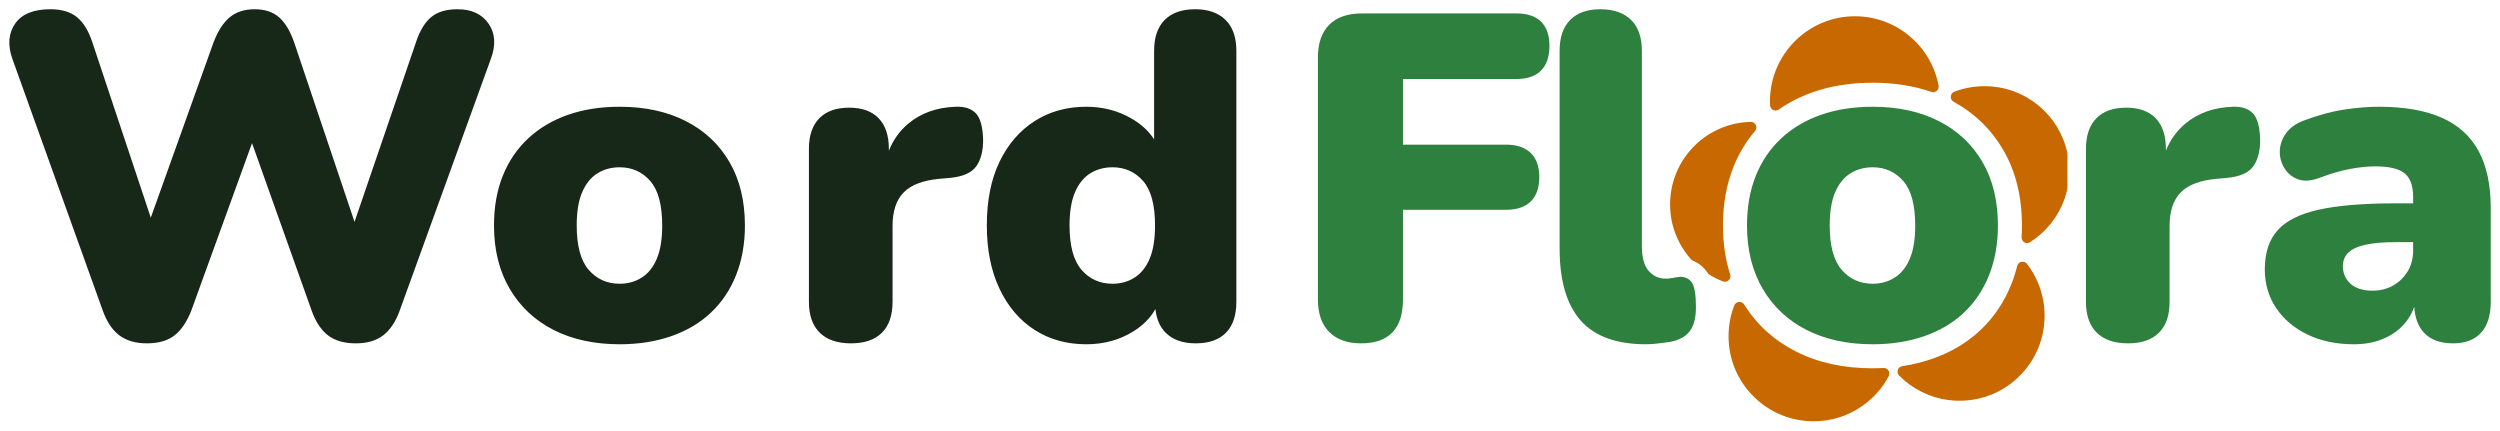
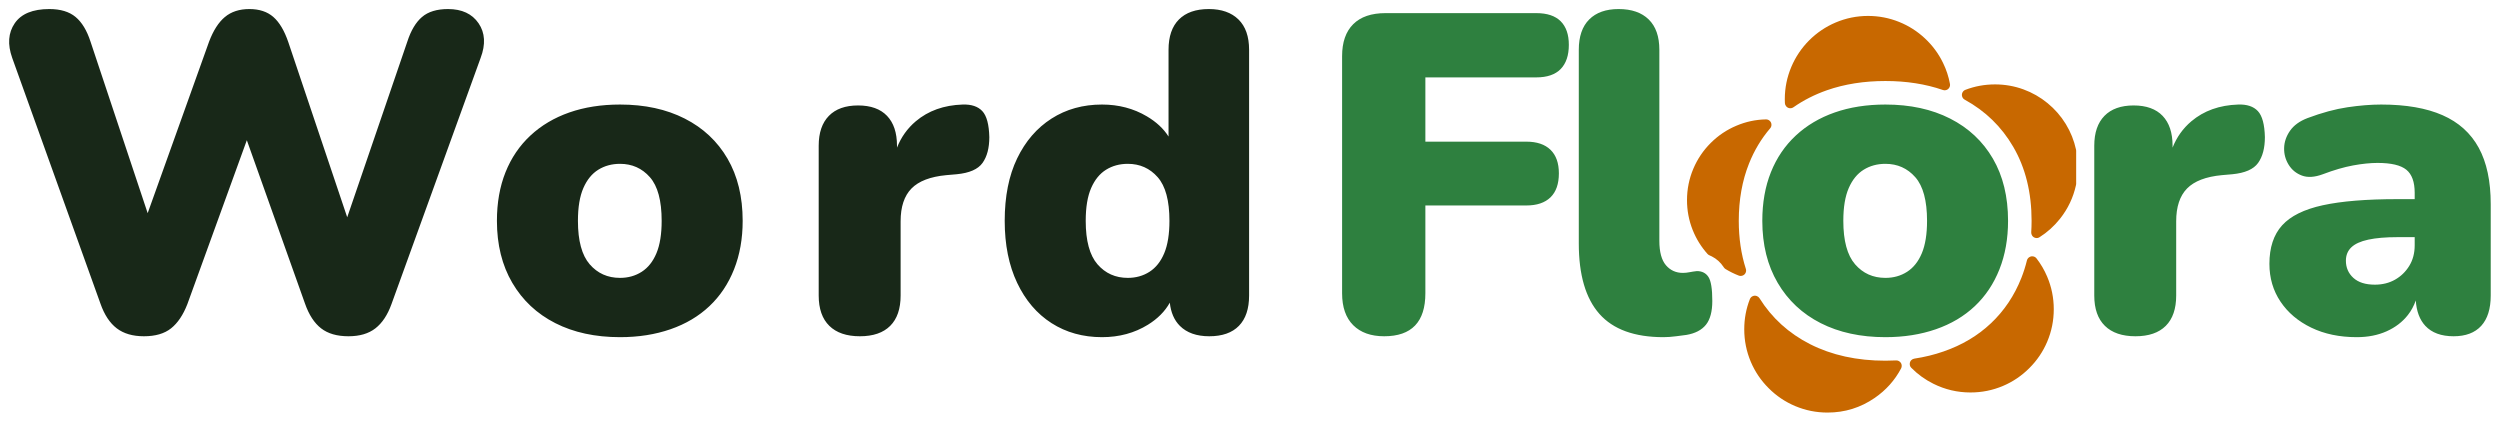
- <svg xmlns="http://www.w3.org/2000/svg" width="5410" height="932" viewBox="20 46 5410 932" role="img" aria-label="WordFlora">
-   <path fill="#C86800" d="M4199.4 244.8Q4142 225 4072.5 225Q4001.7 225 3943.3 245.4Q3902.6 259.7 3869.3 283Q3865.2 285.8 3860.3 285Q3855.4 284.1 3852.6 280Q3850.6 277.2 3850.4 273.7Q3850.2 269.5 3850.2 265.2Q3850.2 227.8 3864.7 193.6Q3878.7 160.6 3904.1 135.1Q3929.6 109.7 3962.6 95.7Q3996.8 81.2 4034.2 81.2Q4070 81.2 4102.9 94.5Q4134.7 107.3 4159.8 130.8Q4184.9 154.2 4199.8 184.9Q4210.7 207.2 4215.1 231.3Q4216 236.2 4213.2 240.3Q4210.4 244.4 4205.5 245.3Q4202.4 245.9 4199.4 244.8ZM4072.5 843Q4084.4 843 4095.9 842.4Q4100.9 842.2 4104.6 845.5Q4108.3 848.8 4108.5 853.8Q4108.7 857.1 4107.2 860Q4086.4 899.4 4048.8 925.3Q4001.8 957.6 3944.6 957.6Q3907.2 957.6 3873 943.2Q3839.9 929.2 3814.5 903.7Q3789 878.3 3775 845.3Q3760.6 811.1 3760.6 773.6Q3760.6 738.7 3773 707Q3774.8 702.4 3779.3 700.4Q3783.9 698.4 3788.5 700.2Q3792.2 701.6 3794.3 705Q3835.4 770.5 3905.9 806.4Q3978 843 4072.5 843ZM4136.5 838.4Q4170.2 833.3 4201 822.6Q4262.1 801.5 4305.7 760.3Q4349.6 718.9 4372.9 660.1Q4380.3 641.4 4385.2 621.4Q4386.5 616.6 4390.7 614.1Q4395 611.5 4399.8 612.7Q4403.8 613.7 4406.4 617Q4420.7 635.5 4429.9 657.2Q4444.5 691.6 4444.5 729.2Q4444.5 766.7 4430.1 800.8Q4416.1 833.9 4390.6 859.3Q4365.2 884.8 4332.2 898.8Q4298 913.2 4260.5 913.2Q4217.1 913.2 4178.4 893.9Q4150.9 880.2 4129.7 858.7Q4126.2 855.1 4126.3 850.2Q4126.3 845.2 4129.8 841.7Q4132.6 839 4136.5 838.4ZM4249.2 244.5Q4280.4 232.5 4314.8 232.5Q4347.3 232.5 4377.5 243.5Q4406.8 254.2 4430.9 274Q4454.9 293.7 4471.1 320.1Q4487.2 346.5 4493.7 376.6Q4494 377.8 4494 379.1V452.1Q4494 453.4 4493.7 454.6Q4484.7 496.2 4458.1 529.6Q4438.7 553.9 4413.1 570.1Q4408.9 572.8 4404.1 571.7Q4399.2 570.6 4396.6 566.4Q4394.5 563.1 4394.7 559.3Q4395.5 546.8 4395.5 534Q4395.5 440 4354.9 370.3Q4316.1 303.7 4247.7 266.2Q4243.4 263.8 4242 259.1Q4240.6 254.3 4243 249.9Q4245.1 246.1 4249.2 244.5ZM3748.4 654.9Q3733.2 649 3719.1 640.4Q3716.8 638.9 3715.3 636.6Q3715.1 636.4 3715 636.1Q3704.9 620.7 3689 612.6Q3686.4 611.3 3683.8 610.2Q3681.2 609.1 3679.4 607.1Q3658.4 583.6 3646.7 554.3Q3634.1 522.7 3634.1 488.3Q3634.1 451.9 3648.1 418.8Q3661.7 386.7 3686.4 362Q3711.1 337.3 3743.2 323.8Q3774.4 310.5 3808.4 309.8Q3813.4 309.7 3817 313.1Q3820.6 316.5 3820.7 321.5Q3820.8 326.1 3817.8 329.6Q3788.6 363.7 3771.2 407.2Q3748.5 464 3748.5 534Q3748.5 591.4 3764.1 640Q3765.6 644.8 3763.4 649.2Q3761.1 653.6 3756.4 655.1Q3752.3 656.4 3748.4 654.9Z" />
-   <path fill="#182818" d="M338 789Q301 789 278 771.5Q255 754 242 717L47 174Q31 129 52.5 97.5Q74 66 129 66Q166 66 187 83.5Q208 101 220 138L346.3 517L482 138Q496 101 517 83.5Q538 66 571 66Q604 66 624 83.5Q644 101 657 139L787.2 526.1L920 138Q932 101 952.5 83.5Q973 66 1010 66Q1056 66 1077.5 97.5Q1099 129 1082 174L885 718Q872 754 849.5 771.5Q827 789 790 789Q752 789 729.5 771.5Q707 754 694 717L565.4 355.8L434 718Q420 754 398 771.5Q376 789 338 789ZM2370.5 791Q2307.5 791 2259 760Q2210.5 729 2183 671Q2155.5 613 2155.5 534Q2155.5 453 2183 396Q2210.5 339 2259 308Q2307.5 277 2370.5 277Q2425.5 277 2469.5 303Q2500.9 321.5 2517.5 347.7V156Q2517.5 112 2540.5 89Q2563.5 66 2606.5 66Q2648.5 66 2672 89Q2695.5 112 2695.5 156V699Q2695.5 743 2673 766Q2650.5 789 2607.5 789Q2565.5 789 2542.5 766Q2523.8 747.3 2520.3 714.8Q2504.1 743.7 2472 763.5Q2427.5 791 2370.5 791ZM1361 791Q1279 791 1218 760Q1157 729 1123 671Q1089 613 1089 534Q1089 474 1108 426.5Q1127 379 1163 345.5Q1199 312 1249 294.5Q1299 277 1361 277Q1443 277 1504 308Q1565 339 1598.5 396.5Q1632 454 1632 534Q1632 593 1613 641Q1594 689 1558.5 722.5Q1523 756 1472.5 773.5Q1422 791 1361 791ZM1861.5 789Q1817.5 789 1794 766Q1770.5 743 1770.5 699V368Q1770.5 325 1793 302Q1815.5 279 1857.5 279Q1899.5 279 1921.5 302Q1943.5 325 1943.5 368V372.2Q1957.2 337.5 1985 314Q2026.5 279 2088.5 277Q2117.5 276 2132 291.5Q2146.5 307 2147.5 349Q2147.5 385 2132.5 406Q2117.5 427 2075.5 431L2052.5 433Q1999.5 438 1975.5 462.5Q1951.5 487 1951.5 535V699Q1951.5 743 1928.5 766Q1905.5 789 1861.5 789ZM1361 660Q1388 660 1409 646.5Q1430 633 1441.5 605.5Q1453 578 1453 534Q1453 467 1427 437.5Q1401 408 1361 408Q1334 408 1313 421Q1292 434 1280 461.5Q1268 489 1268 534Q1268 600 1294 630Q1320 660 1361 660ZM2427.5 660Q2454.5 660 2475.5 646.5Q2496.5 633 2508 605.5Q2519.5 578 2519.5 534Q2519.5 467 2493.5 437.5Q2467.5 408 2427.5 408Q2400.5 408 2379.5 421Q2358.5 434 2346.5 461.5Q2334.5 489 2334.5 534Q2334.5 600 2360.5 630Q2386.5 660 2427.5 660Z" />
-   <path fill="#2E803F" d="M4072.5 791Q3990.5 791 3929.5 760Q3868.5 729 3834.5 671Q3800.5 613 3800.5 534Q3800.5 474 3819.5 426.5Q3838.5 379 3874.5 345.5Q3910.5 312 3960.5 294.5Q4010.5 277 4072.5 277Q4154.5 277 4215.5 308Q4276.5 339 4310 396.5Q4343.5 454 4343.5 534Q4343.5 593 4324.5 641Q4305.5 689 4270 722.5Q4234.5 756 4184 773.5Q4133.5 791 4072.5 791ZM2965 789Q2921 789 2896.5 764.5Q2872 740 2872 694V170Q2872 124 2896.5 99.5Q2921 75 2968 75H3301Q3337 75 3355 93Q3373 111 3373 145Q3373 180 3355 198.5Q3337 217 3301 217H3056V359H3279Q3314 359 3332.5 377Q3351 395 3351 429Q3351 464 3332.5 482Q3314 500 3279 500H3056V694Q3056 789 2965 789ZM5114 791Q5057 791 5013.5 770Q4970 749 4945.5 712.5Q4921 676 4921 629Q4921 575 4949 544Q4977 513 5039 499.5Q5101 486 5204 486H5242V472Q5242 436 5223.5 421Q5205 406 5160 406Q5136 406 5106 411.5Q5076 417 5039 431Q5012 441 4993 434Q4974 427 4963.5 410Q4953 393 4953.5 373Q4954 353 4966.5 335Q4979 317 5005 307Q5053 289 5093.5 283Q5134 277 5168 277Q5250 277 5303.5 300.5Q5357 324 5383.5 372.5Q5410 421 5410 497V699Q5410 743 5389 766Q5368 789 5328 789Q5287 789 5265.5 766Q5246.8 745.9 5244.4 709.9Q5238.2 727.7 5227 742Q5209 765 5180 778Q5151 791 5114 791ZM3582 791Q3486 791 3440.5 739.5Q3395 688 3395 584V156Q3395 112 3418 89Q3441 66 3483 66Q3526 66 3549.5 89Q3573 112 3573 156V578Q3573 615 3587.5 632Q3602 649 3625 649Q3632 649 3639.5 647.5Q3647 646 3656 645Q3673 645 3681.5 658Q3690 671 3690 711Q3690 746 3676 763.5Q3662 781 3633 786Q3625 787 3610 789Q3595 791 3582 791ZM4625 789Q4581 789 4557.5 766Q4534 743 4534 699V368Q4534 325 4556.5 302Q4579 279 4621 279Q4663 279 4685 302Q4707 325 4707 368V372.2Q4720.7 337.5 4748.5 314Q4790 279 4852 277Q4881 276 4895.5 291.5Q4910 307 4911 349Q4911 385 4896 406Q4881 427 4839 431L4816 433Q4763 438 4739 462.5Q4715 487 4715 535V699Q4715 743 4692 766Q4669 789 4625 789ZM4072.5 660Q4099.5 660 4120.5 646.5Q4141.5 633 4153 605.5Q4164.5 578 4164.5 534Q4164.5 467 4138.5 437.5Q4112.5 408 4072.5 408Q4045.5 408 4024.5 421Q4003.5 434 3991.5 461.5Q3979.5 489 3979.5 534Q3979.5 600 4005.5 630Q4031.5 660 4072.5 660ZM5242 570H5204Q5165 570 5139.5 575.5Q5114 581 5102 592.5Q5090 604 5090 622Q5090 645 5106.5 660Q5123 675 5154 675Q5179 675 5198.5 664Q5218 653 5230 633.5Q5242 614 5242 588V570Z" />
+ <svg xmlns="http://www.w3.org/2000/svg" width="5524" height="932" viewBox="20 46 5524 932" role="img" aria-label="WordFlora">
+   <path fill="#C86800" d="M4312.9 244.8Q4255.5 225 4186 225Q4115.2 225 4056.8 245.4Q4016.1 259.7 3982.8 283Q3978.7 285.8 3973.8 285Q3968.9 284.1 3966.1 280Q3964.1 277.2 3963.9 273.7Q3963.7 269.5 3963.7 265.2Q3963.7 227.8 3978.2 193.6Q3992.2 160.6 4017.6 135.1Q4043.1 109.7 4076.1 95.7Q4110.3 81.2 4147.7 81.2Q4183.5 81.2 4216.4 94.5Q4248.2 107.3 4273.3 130.8Q4298.4 154.2 4313.3 184.9Q4324.2 207.2 4328.6 231.3Q4329.5 236.2 4326.7 240.3Q4323.9 244.4 4319 245.3Q4315.9 245.9 4312.9 244.8ZM4186 843Q4197.9 843 4209.4 842.4Q4214.4 842.2 4218.1 845.5Q4221.8 848.8 4222 853.8Q4222.2 857.1 4220.7 860Q4199.9 899.4 4162.3 925.3Q4115.3 957.6 4058.1 957.6Q4020.7 957.6 3986.5 943.2Q3953.4 929.2 3928 903.7Q3902.5 878.3 3888.5 845.3Q3874.1 811.1 3874.1 773.6Q3874.1 738.7 3886.5 707Q3888.3 702.4 3892.8 700.4Q3897.4 698.4 3902 700.2Q3905.7 701.6 3907.8 705Q3948.9 770.5 4019.4 806.4Q4091.5 843 4186 843ZM4250 838.4Q4283.8 833.3 4314.5 822.6Q4375.6 801.5 4419.2 760.3Q4463.1 718.9 4486.4 660.1Q4493.8 641.4 4498.7 621.4Q4500 616.6 4504.2 614.1Q4508.5 611.5 4513.3 612.7Q4517.3 613.7 4519.9 617Q4534.2 635.5 4543.4 657.2Q4558 691.6 4558 729.2Q4558 766.7 4543.6 800.8Q4529.6 833.9 4504.1 859.3Q4478.7 884.8 4445.7 898.8Q4411.5 913.2 4374 913.2Q4330.6 913.2 4291.9 893.9Q4264.4 880.2 4243.2 858.7Q4239.7 855.1 4239.8 850.2Q4239.8 845.2 4243.3 841.7Q4246.1 839 4250 838.4ZM4362.7 244.5Q4393.9 232.5 4428.3 232.5Q4460.8 232.5 4491 243.5Q4520.3 254.2 4544.4 274Q4568.4 293.7 4584.6 320.1Q4600.7 346.5 4607.2 376.6Q4607.5 377.8 4607.5 379.1V452.1Q4607.5 453.4 4607.2 454.6Q4598.2 496.2 4571.6 529.6Q4552.2 553.9 4526.6 570.1Q4522.4 572.8 4517.6 571.7Q4512.7 570.6 4510.1 566.4Q4508 563.1 4508.2 559.3Q4509 546.8 4509 534Q4509 440 4468.4 370.3Q4429.6 303.7 4361.2 266.2Q4356.9 263.8 4355.5 259.1Q4354.1 254.3 4356.5 249.9Q4358.6 246.1 4362.7 244.5ZM3861.9 654.9Q3846.7 649 3832.6 640.4Q3830.3 638.9 3828.8 636.6Q3828.6 636.4 3828.5 636.1Q3818.4 620.7 3802.5 612.6Q3799.9 611.3 3797.3 610.2Q3794.7 609.1 3792.9 607.1Q3771.9 583.6 3760.2 554.3Q3747.6 522.7 3747.6 488.3Q3747.6 451.9 3761.6 418.8Q3775.2 386.7 3799.9 362Q3824.6 337.3 3856.7 323.8Q3887.9 310.5 3921.9 309.8Q3926.9 309.7 3930.5 313.1Q3934.1 316.5 3934.2 321.5Q3934.3 326.1 3931.3 329.6Q3902.1 363.7 3884.7 407.2Q3862 464 3862 534Q3862 591.4 3877.6 640Q3879.1 644.8 3876.9 649.2Q3874.6 653.6 3869.9 655.1Q3865.8 656.4 3861.9 654.9Z" />
+   <path fill="#182818" d="M338 789Q301 789 278 771.5Q255 754 242 717L47 174Q31 129 52.5 97.5Q74 66 129 66Q166 66 187 83.5Q208 101 220 138L346.3 517L482 138Q496 101 517 83.5Q538 66 571 66Q604 66 624 83.5Q644 101 657 139L787.2 526.1L920 138Q932 101 952.5 83.5Q973 66 1010 66Q1056 66 1077.5 97.5Q1099 129 1082 174L885 718Q872 754 849.5 771.5Q827 789 790 789Q752 789 729.5 771.5Q707 754 694 717L565.4 355.8L434 718Q420 754 398 771.5Q376 789 338 789ZM2455 791Q2392 791 2343.5 760Q2295 729 2267.5 671Q2240 613 2240 534Q2240 453 2267.5 396Q2295 339 2343.5 308Q2392 277 2455 277Q2510 277 2554 303Q2585.4 321.5 2602 347.7V156Q2602 112 2625 89Q2648 66 2691 66Q2733 66 2756.5 89Q2780 112 2780 156V699Q2780 743 2757.5 766Q2735 789 2692 789Q2650 789 2627 766Q2608.3 747.3 2604.8 714.8Q2588.6 743.7 2556.5 763.5Q2512 791 2455 791ZM1390 791Q1308 791 1247 760Q1186 729 1152 671Q1118 613 1118 534Q1118 474 1137 426.5Q1156 379 1192 345.5Q1228 312 1278 294.5Q1328 277 1390 277Q1472 277 1533 308Q1594 339 1627.5 396.5Q1661 454 1661 534Q1661 593 1642 641Q1623 689 1587.5 722.5Q1552 756 1501.5 773.5Q1451 791 1390 791ZM1920 789Q1876 789 1852.5 766Q1829 743 1829 699V368Q1829 325 1851.5 302Q1874 279 1916 279Q1958 279 1980 302Q2002 325 2002 368V372.2Q2015.7 337.5 2043.5 314Q2085 279 2147 277Q2176 276 2190.5 291.5Q2205 307 2206 349Q2206 385 2191 406Q2176 427 2134 431L2111 433Q2058 438 2034 462.5Q2010 487 2010 535V699Q2010 743 1987 766Q1964 789 1920 789ZM1390 660Q1417 660 1438 646.5Q1459 633 1470.5 605.5Q1482 578 1482 534Q1482 467 1456 437.5Q1430 408 1390 408Q1363 408 1342 421Q1321 434 1309 461.5Q1297 489 1297 534Q1297 600 1323 630Q1349 660 1390 660ZM2512 660Q2539 660 2560 646.5Q2581 633 2592.5 605.5Q2604 578 2604 534Q2604 467 2578 437.5Q2552 408 2512 408Q2485 408 2464 421Q2443 434 2431 461.5Q2419 489 2419 534Q2419 600 2445 630Q2471 660 2512 660Z" />
+   <path fill="#2E803F" d="M4186 791Q4104 791 4043 760Q3982 729 3948 671Q3914 613 3914 534Q3914 474 3933 426.5Q3952 379 3988 345.5Q4024 312 4074 294.5Q4124 277 4186 277Q4268 277 4329 308Q4390 339 4423.5 396.5Q4457 454 4457 534Q4457 593 4438 641Q4419 689 4383.5 722.5Q4348 756 4297.5 773.5Q4247 791 4186 791ZM3078.5 789Q3034.5 789 3010 764.5Q2985.5 740 2985.5 694V170Q2985.5 124 3010 99.5Q3034.5 75 3081.5 75H3414.5Q3450.5 75 3468.5 93Q3486.5 111 3486.5 145Q3486.5 180 3468.5 198.5Q3450.5 217 3414.5 217H3169.5V359H3392.5Q3427.5 359 3446 377Q3464.5 395 3464.5 429Q3464.5 464 3446 482Q3427.5 500 3392.5 500H3169.5V694Q3169.5 789 3078.5 789ZM5227.5 791Q5170.5 791 5127 770Q5083.5 749 5059 712.5Q5034.5 676 5034.5 629Q5034.5 575 5062.5 544Q5090.5 513 5152.5 499.5Q5214.5 486 5317.5 486H5355.5V472Q5355.5 436 5337 421Q5318.5 406 5273.5 406Q5249.5 406 5219.5 411.5Q5189.5 417 5152.5 431Q5125.5 441 5106.5 434Q5087.5 427 5077 410Q5066.5 393 5067 373Q5067.5 353 5080 335Q5092.5 317 5118.5 307Q5166.5 289 5207 283Q5247.5 277 5281.5 277Q5363.5 277 5417 300.5Q5470.5 324 5497 372.5Q5523.5 421 5523.5 497V699Q5523.5 743 5502.5 766Q5481.5 789 5441.5 789Q5400.5 789 5379 766Q5360.3 745.9 5357.9 709.9Q5351.7 727.7 5340.5 742Q5322.5 765 5293.5 778Q5264.5 791 5227.5 791ZM3695.5 791Q3599.5 791 3554 739.5Q3508.5 688 3508.5 584V156Q3508.5 112 3531.5 89Q3554.5 66 3596.5 66Q3639.5 66 3663 89Q3686.5 112 3686.5 156V578Q3686.5 615 3701 632Q3715.5 649 3738.5 649Q3745.5 649 3753 647.5Q3760.5 646 3769.5 645Q3786.5 645 3795 658Q3803.5 671 3803.5 711Q3803.5 746 3789.5 763.5Q3775.5 781 3746.5 786Q3738.5 787 3723.5 789Q3708.5 791 3695.5 791ZM4738.5 789Q4694.5 789 4671 766Q4647.5 743 4647.5 699V368Q4647.5 325 4670 302Q4692.5 279 4734.5 279Q4776.5 279 4798.5 302Q4820.5 325 4820.5 368V372.2Q4834.2 337.5 4862 314Q4903.5 279 4965.5 277Q4994.5 276 5009 291.5Q5023.5 307 5024.5 349Q5024.5 385 5009.5 406Q4994.5 427 4952.5 431L4929.5 433Q4876.5 438 4852.5 462.5Q4828.5 487 4828.5 535V699Q4828.5 743 4805.5 766Q4782.5 789 4738.5 789ZM4186 660Q4213 660 4234 646.5Q4255 633 4266.5 605.5Q4278 578 4278 534Q4278 467 4252 437.5Q4226 408 4186 408Q4159 408 4138 421Q4117 434 4105 461.5Q4093 489 4093 534Q4093 600 4119 630Q4145 660 4186 660ZM5355.5 570H5317.5Q5278.5 570 5253 575.5Q5227.5 581 5215.5 592.5Q5203.5 604 5203.5 622Q5203.5 645 5220 660Q5236.5 675 5267.5 675Q5292.5 675 5312 664Q5331.5 653 5343.5 633.5Q5355.5 614 5355.5 588V570Z" />
</svg>
